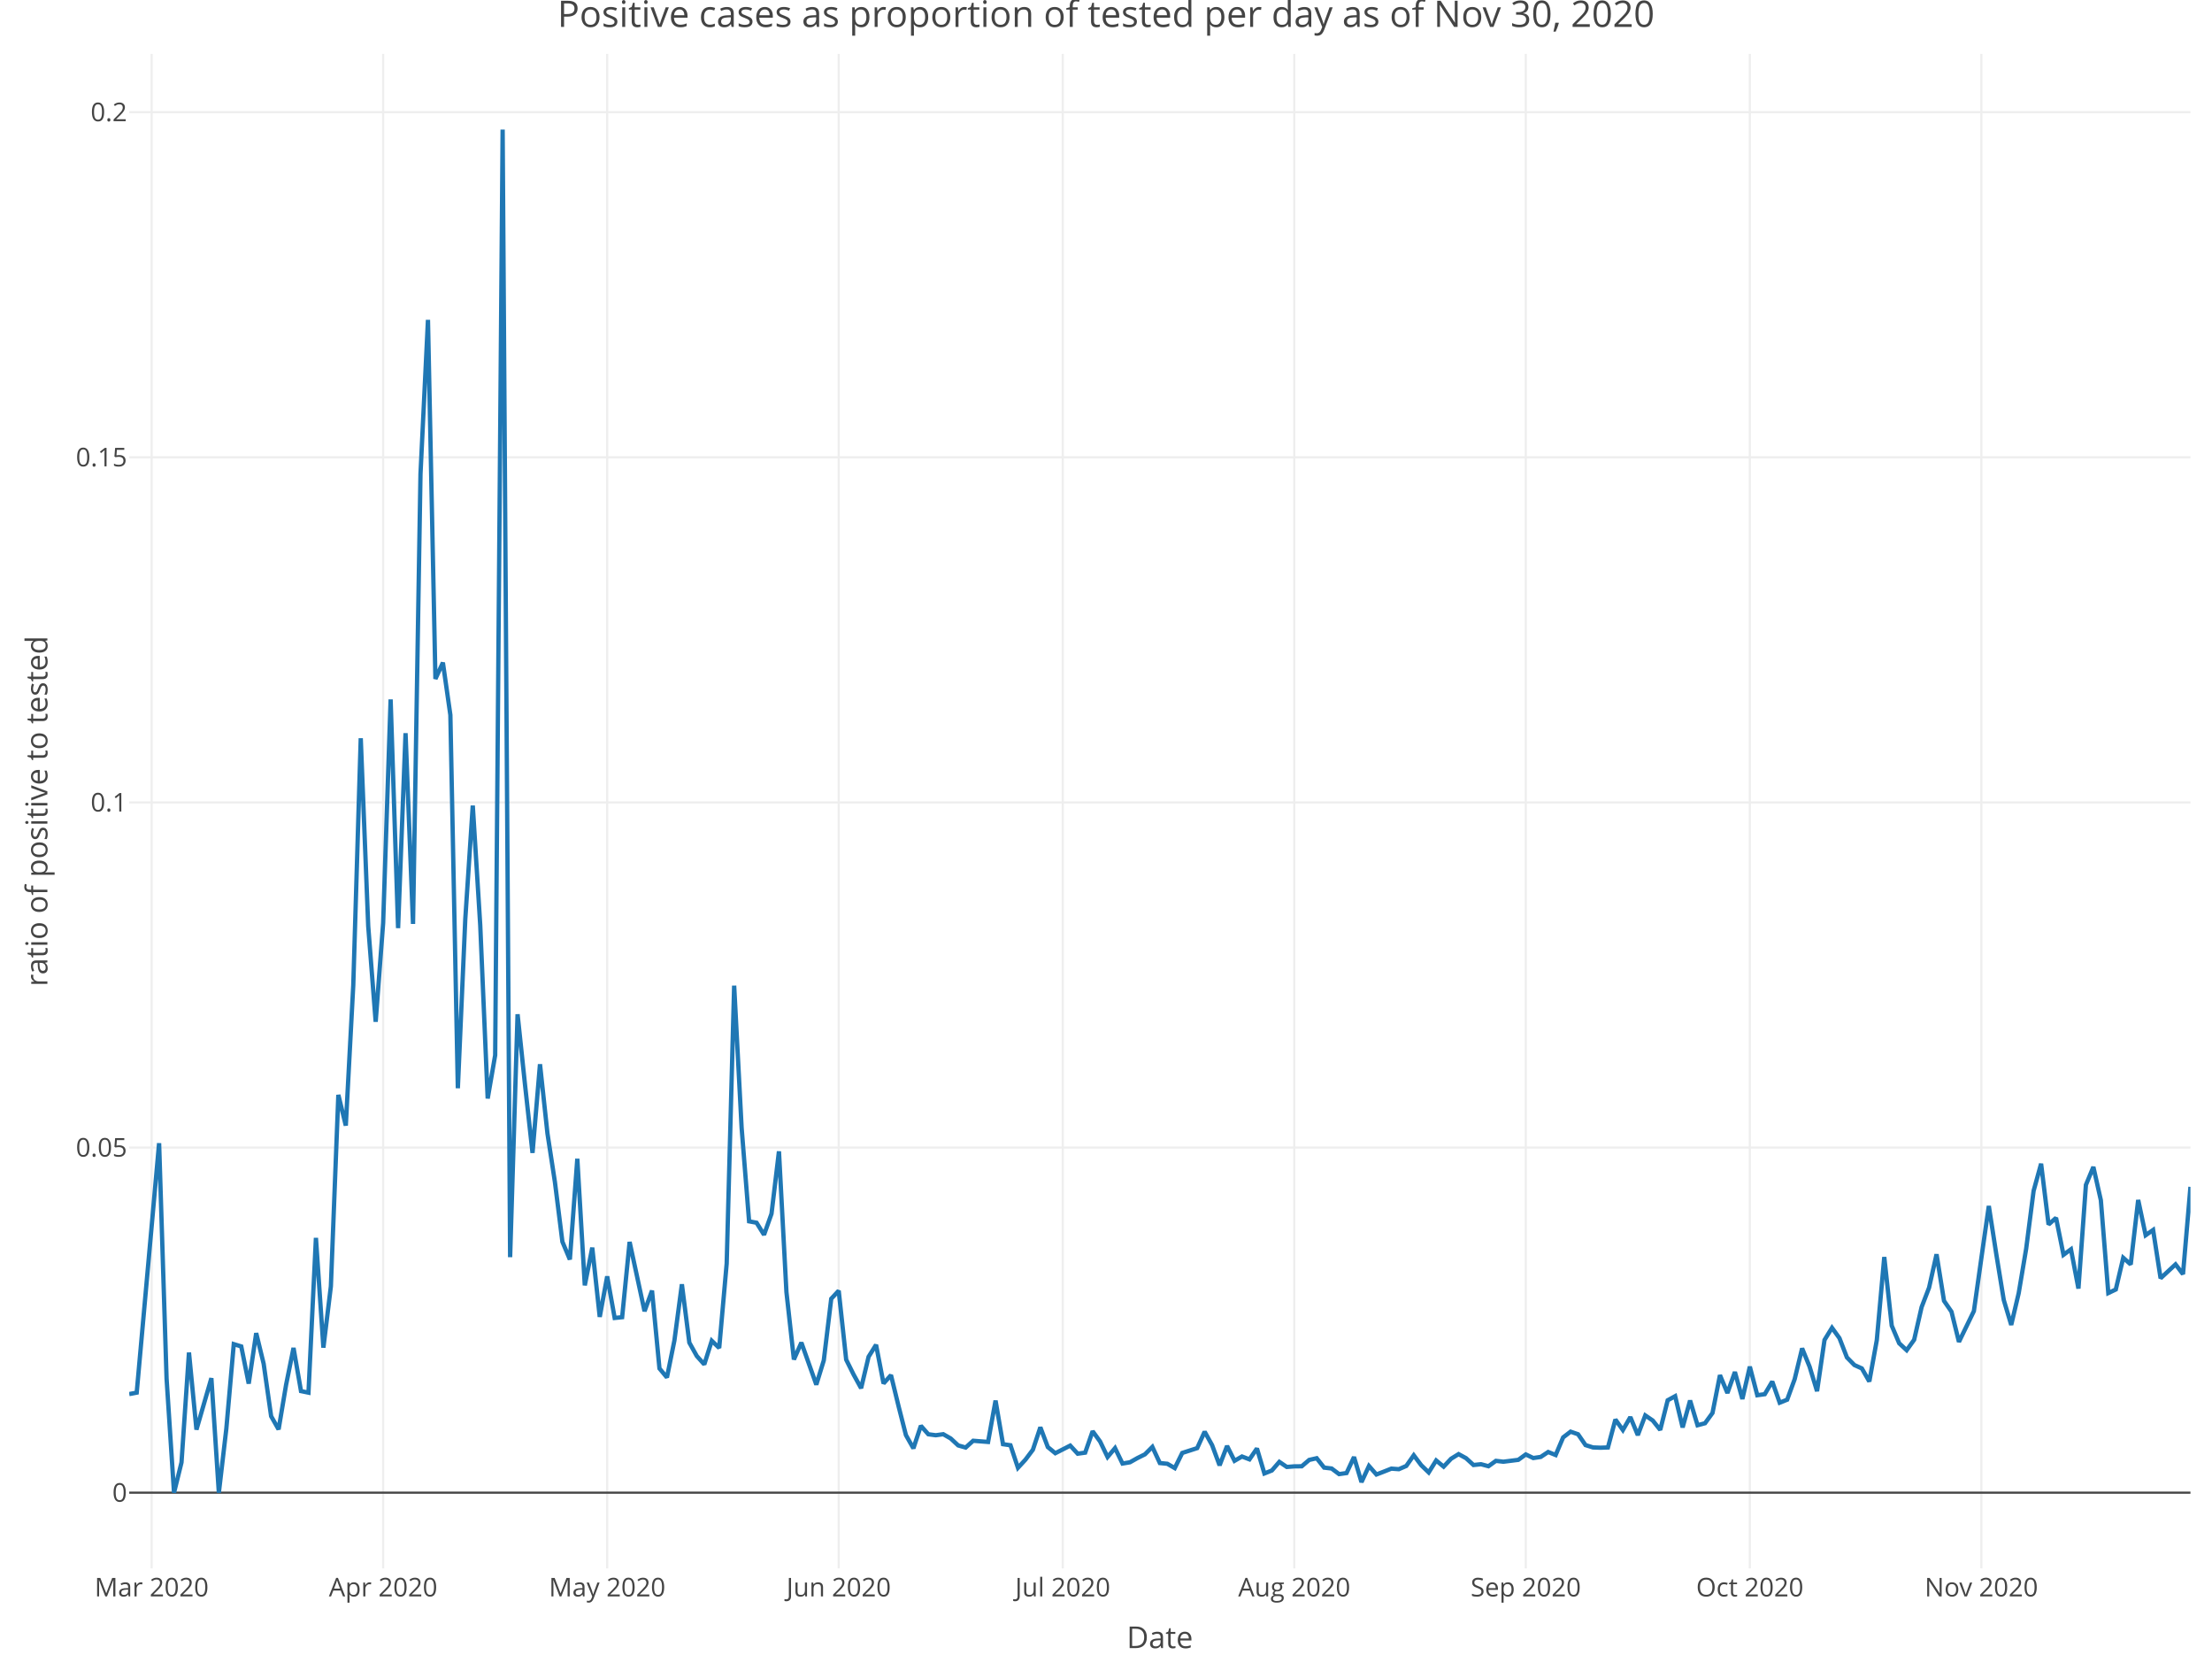
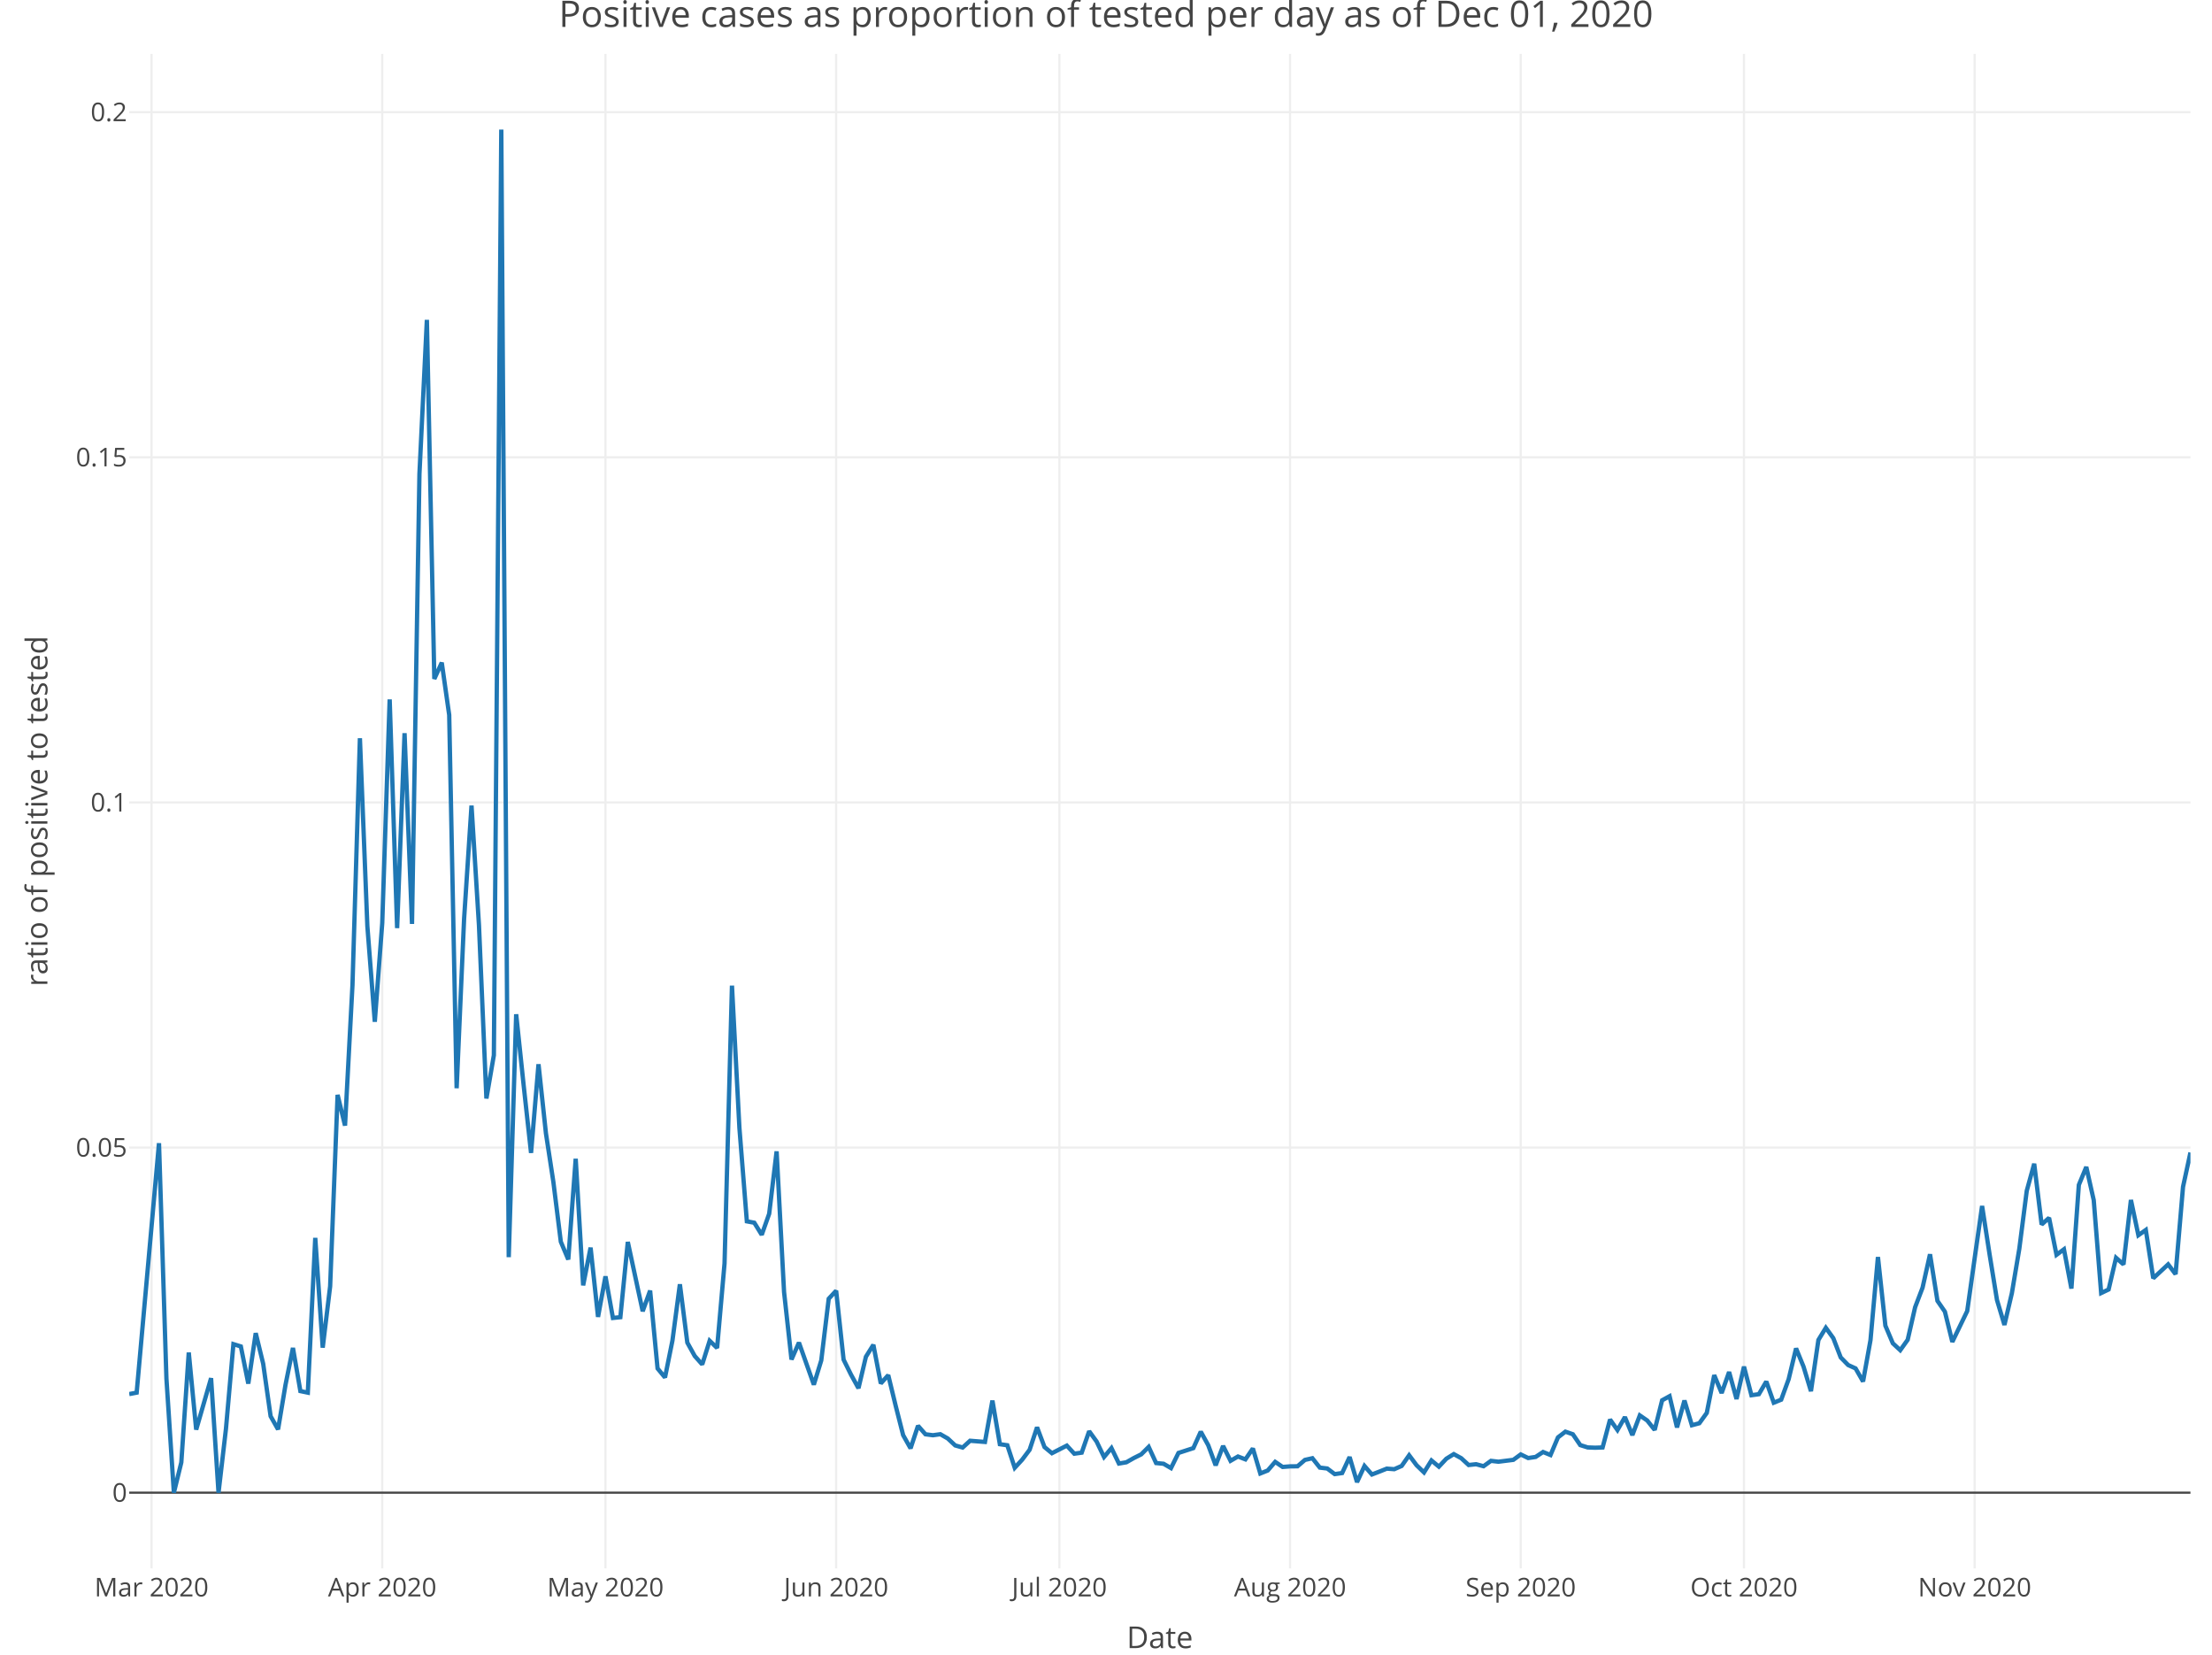
<svg xmlns="http://www.w3.org/2000/svg" class="main-svg" width="1027" height="768" style="" viewBox="0 0 1027 768">
  <rect x="0" y="0" width="1027" height="768" style="fill: rgb(255, 255, 255); fill-opacity: 1;" />
-   <defs id="defs-c85502">
+   <defs id="defs-4f92d8">
    <g class="clips">
-       <clipPath id="clipc85502xyplot" class="plotclip">
+       <clipPath id="clip4f92d8xyplot" class="plotclip">
        <rect width="957" height="703" />
      </clipPath>
-       <clipPath class="axesclip" id="clipc85502x">
+       <clipPath class="axesclip" id="clip4f92d8x">
        <rect x="60" y="0" width="957" height="768" />
      </clipPath>
-       <clipPath class="axesclip" id="clipc85502y">
+       <clipPath class="axesclip" id="clip4f92d8y">
        <rect x="0" y="25" width="1027" height="703" />
      </clipPath>
-       <clipPath class="axesclip" id="clipc85502xy">
+       <clipPath class="axesclip" id="clip4f92d8xy">
        <rect x="60" y="25" width="957" height="703" />
      </clipPath>
    </g>
    <g class="gradients" />
  </defs>
  <g class="bglayer" />
  <g class="layer-below">
    <g class="imagelayer" />
    <g class="shapelayer" />
  </g>
  <g class="cartesianlayer">
    <g class="subplot xy">
      <g class="layer-subplot">
        <g class="shapelayer" />
        <g class="imagelayer" />
      </g>
      <g class="gridlayer">
        <g class="x">
-           <path class="xgrid crisp" transform="translate(70.4,0)" d="M0,25v703" style="stroke: rgb(238, 238, 238); stroke-opacity: 1; stroke-width: 1px;" />
-           <path class="xgrid crisp" transform="translate(177.89,0)" d="M0,25v703" style="stroke: rgb(238, 238, 238); stroke-opacity: 1; stroke-width: 1px;" />
-           <path class="xgrid crisp" transform="translate(281.91,0)" d="M0,25v703" style="stroke: rgb(238, 238, 238); stroke-opacity: 1; stroke-width: 1px;" />
-           <path class="xgrid crisp" transform="translate(389.4,0)" d="M0,25v703" style="stroke: rgb(238, 238, 238); stroke-opacity: 1; stroke-width: 1px;" />
-           <path class="xgrid crisp" transform="translate(493.42,0)" d="M0,25v703" style="stroke: rgb(238, 238, 238); stroke-opacity: 1; stroke-width: 1px;" />
-           <path class="xgrid crisp" transform="translate(600.91,0)" d="M0,25v703" style="stroke: rgb(238, 238, 238); stroke-opacity: 1; stroke-width: 1px;" />
-           <path class="xgrid crisp" transform="translate(708.4,0)" d="M0,25v703" style="stroke: rgb(238, 238, 238); stroke-opacity: 1; stroke-width: 1px;" />
-           <path class="xgrid crisp" transform="translate(812.42,0)" d="M0,25v703" style="stroke: rgb(238, 238, 238); stroke-opacity: 1; stroke-width: 1px;" />
-           <path class="xgrid crisp" transform="translate(919.91,0)" d="M0,25v703" style="stroke: rgb(238, 238, 238); stroke-opacity: 1; stroke-width: 1px;" />
+           <path class="xgrid crisp" transform="translate(70.36,0)" d="M0,25v703" style="stroke: rgb(238, 238, 238); stroke-opacity: 1; stroke-width: 1px;" />
+           <path class="xgrid crisp" transform="translate(177.47,0)" d="M0,25v703" style="stroke: rgb(238, 238, 238); stroke-opacity: 1; stroke-width: 1px;" />
+           <path class="xgrid crisp" transform="translate(281.11,0)" d="M0,25v703" style="stroke: rgb(238, 238, 238); stroke-opacity: 1; stroke-width: 1px;" />
+           <path class="xgrid crisp" transform="translate(388.21,0)" d="M0,25v703" style="stroke: rgb(238, 238, 238); stroke-opacity: 1; stroke-width: 1px;" />
+           <path class="xgrid crisp" transform="translate(491.86,0)" d="M0,25v703" style="stroke: rgb(238, 238, 238); stroke-opacity: 1; stroke-width: 1px;" />
+           <path class="xgrid crisp" transform="translate(598.96,0)" d="M0,25v703" style="stroke: rgb(238, 238, 238); stroke-opacity: 1; stroke-width: 1px;" />
+           <path class="xgrid crisp" transform="translate(706.06,0)" d="M0,25v703" style="stroke: rgb(238, 238, 238); stroke-opacity: 1; stroke-width: 1px;" />
+           <path class="xgrid crisp" transform="translate(809.71,0)" d="M0,25v703" style="stroke: rgb(238, 238, 238); stroke-opacity: 1; stroke-width: 1px;" />
+           <path class="xgrid crisp" transform="translate(916.81,0)" d="M0,25v703" style="stroke: rgb(238, 238, 238); stroke-opacity: 1; stroke-width: 1px;" />
        </g>
        <g class="y">
          <path class="ygrid crisp" transform="translate(0,532.65)" d="M60,0h957" style="stroke: rgb(238, 238, 238); stroke-opacity: 1; stroke-width: 1px;" />
          <path class="ygrid crisp" transform="translate(0,372.46)" d="M60,0h957" style="stroke: rgb(238, 238, 238); stroke-opacity: 1; stroke-width: 1px;" />
          <path class="ygrid crisp" transform="translate(0,212.26)" d="M60,0h957" style="stroke: rgb(238, 238, 238); stroke-opacity: 1; stroke-width: 1px;" />
          <path class="ygrid crisp" transform="translate(0,52.06)" d="M60,0h957" style="stroke: rgb(238, 238, 238); stroke-opacity: 1; stroke-width: 1px;" />
        </g>
      </g>
      <g class="zerolinelayer">
        <path class="yzl zl crisp" transform="translate(0,692.85)" d="M60,0h957" style="stroke: rgb(68, 68, 68); stroke-opacity: 1; stroke-width: 1px;" />
      </g>
      <path class="xlines-below" />
      <path class="ylines-below" />
      <g class="overlines-below" />
      <g class="xaxislayer-below" />
      <g class="yaxislayer-below" />
      <g class="overaxes-below" />
-       <g class="plot" transform="translate(60, 25)" clip-path="url('#clipc85502xyplot')">
+       <g class="plot" transform="translate(60, 25)" clip-path="url('#clip4f92d8xyplot')">
        <g class="scatterlayer mlayer">
-           <g class="trace scatter tracee9e646" style="stroke-miterlimit: 2; opacity: 1;">
+           <g class="trace scatter trace5f0cb1" style="stroke-miterlimit: 2; opacity: 1;">
            <g class="fills" />
            <g class="errorbars" />
            <g class="lines">
-               <path class="js-line" d="M0,622.08L3.47,621.42L13.87,505.63L17.34,614.89L20.8,667.85L24.27,653.8L27.74,602.8L31.21,638.59L38.14,614.7L41.61,667.85L45.08,638.18L48.54,598.9L52.01,599.97L55.48,617.23L58.95,593.79L62.41,608L65.88,632.36L69.35,638.47L72.82,617.81L76.28,600.66L79.75,620.7L83.22,621.42L86.68,549.58L90.15,600.54L93.62,572.07L97.09,483.2L100.55,497.46L104.02,432.27L107.49,317.67L110.96,404.9L114.42,449.29L117.89,403.44L121.36,299.64L124.83,405.8L128.29,315.31L131.76,403.85L135.23,194.99L138.7,123.47L142.16,290.13L145.63,282.57L149.1,306.88L152.57,480.13L156.03,401.54L159.5,348.91L162.97,404.5L166.43,484.89L169.9,464.79L173.37,35.15L176.84,558.54L180.3,445.78L183.77,478.64L187.24,510.14L190.71,468.98L194.17,501.07L197.64,523.68L201.11,551.37L204.58,559.61L208.04,512.85L211.51,571.63L214.98,554.1L218.45,586.26L221.91,567.44L225.38,586.75L228.85,586.4L232.32,551.47L239.25,583.63L242.72,574.06L246.18,610.19L249.65,614.38L253.12,597.21L256.59,571.12L260.05,598.21L263.52,604.43L266.99,608.32L270.46,597.34L273.92,600.68L277.39,561.46L280.86,432.5L284.33,498.58L287.79,541.9L291.26,542.55L294.73,548.15L298.2,538.38L301.66,509.42L305.13,574.73L308.6,606.03L312.07,598.19L319,617.71L322.47,606.46L325.93,577.83L329.4,574.11L332.87,606.1L336.34,613.07L339.8,619.36L343.27,604.76L346.74,599.22L350.21,617.15L353.67,613.3L357.14,627.52L360.61,641.13L364.08,647.27L367.54,636.81L371.01,640.74L374.48,641.19L377.95,640.71L381.41,642.7L384.88,645.92L388.35,646.9L391.82,643.75L398.75,644.3L402.22,625.1L405.68,645.35L409.15,645.84L412.62,656.3L416.09,652.54L419.55,647.93L423.02,637.5L426.49,646.68L429.96,649.53L436.89,646L440.36,649.76L443.83,649.27L447.29,639.33L450.76,644.1L454.23,651.29L457.7,647.16L461.16,654.33L464.63,653.74L468.1,651.78L471.57,650.06L475.03,646.61L478.5,654.1L481.97,654.43L485.43,656.44L488.9,649.41L495.84,647.17L499.3,639.54L502.77,645.81L506.24,655.16L509.71,646.16L513.17,653.06L516.64,651.06L520.11,652.39L523.58,647.33L527.04,658.93L530.51,657.55L533.98,653.55L537.45,655.91L540.91,655.64L544.38,655.6L547.85,652.64L551.32,651.86L554.78,656.22L558.25,656.63L561.72,659.23L565.18,658.74L568.65,651.31L572.12,662.95L575.59,655.46L579.05,659.41L582.52,658.07L585.99,656.69L589.46,656.95L592.92,655.44L596.39,650.49L599.86,655.11L603.33,658.45L606.79,652.9L610.26,655.77L613.73,652.09L617.2,649.95L620.66,651.84L624.13,655.01L627.6,654.64L631.07,655.57L634.53,653.08L638,653.48L644.93,652.61L648.4,650.1L651.87,651.77L655.34,651.26L658.8,648.97L662.27,650.37L665.74,642.19L669.21,639.53L672.67,640.73L676.14,645.77L679.61,646.85L683.08,646.98L686.54,646.86L690.01,633.9L693.48,638.78L696.95,632.76L700.41,641.13L703.88,631.99L707.35,634.36L710.82,638.71L714.28,624.97L717.75,623.07L721.22,637.56L724.68,625.07L728.15,636.55L731.62,635.62L735.09,630.84L738.55,613.3L742.02,621.6L745.49,611.84L748.96,624.37L752.42,609.35L755.89,622.62L759.36,622.13L762.83,616.26L766.29,626.08L769.76,624.69L773.23,615.19L776.7,600.87L780.16,609.34L783.63,620.74L787.1,596.96L790.57,591.32L794.03,596.12L797.5,605.07L800.97,608.61L804.43,610.18L807.9,616.24L811.37,597.06L814.84,558.47L818.3,590.32L821.77,598.51L825.24,601.72L828.71,596.88L832.17,581.74L835.64,572.69L839.11,557.19L842.58,578.81L846.04,583.84L849.51,597.85L856.45,583.55L859.91,559.02L863.38,534.77L866.85,557.15L870.32,578.42L873.78,589.98L877.25,575.25L880.72,554.62L884.18,527.74L887.65,515.16L891.12,543.38L894.59,540.29L898.05,557.44L901.52,554.88L904.99,573.11L908.46,525L911.92,516.66L915.39,532.08L918.86,575.19L922.33,573.54L925.79,558.83L929.26,561.9L932.73,531.98L936.2,548.35L939.66,545.91L943.13,568.32L950.07,561.88L953.53,566.43L957,525.89" style="vector-effect: non-scaling-stroke; fill: none; stroke: rgb(31, 119, 180); stroke-opacity: 1; stroke-width: 2px; opacity: 1;" />
+               <path class="js-line" d="M0,622.08L3.45,621.42L13.82,505.63L17.27,614.89L20.73,667.85L24.18,653.8L27.64,602.8L31.09,638.59L38,614.7L41.46,667.85L44.91,638.18L48.37,598.9L51.82,599.97L55.28,617.23L58.73,593.79L62.19,608L65.64,632.36L69.1,638.47L72.55,617.81L76.01,600.66L79.46,620.7L82.92,621.42L86.37,549.58L89.83,600.54L93.28,572.07L96.74,483.2L100.19,497.46L103.65,432.27L107.1,317.67L110.56,404.9L114.01,449.29L117.47,403.44L120.92,299.64L124.38,405.8L127.83,315.31L131.29,403.85L134.74,194.99L138.19,123.47L141.65,290.13L145.1,282.57L148.56,306.88L152.01,480.13L155.47,401.54L158.92,348.91L162.38,404.5L165.83,484.89L169.29,464.79L172.74,35.15L176.2,558.54L179.65,445.78L183.11,478.64L186.56,510.14L190.02,468.98L193.47,501.07L196.93,523.68L200.38,551.37L203.84,559.61L207.29,512.85L210.75,571.63L214.2,554.1L217.66,586.26L221.11,567.44L224.57,586.75L228.02,586.4L231.48,551.47L238.39,583.63L241.84,574.06L245.3,610.19L248.75,614.38L252.21,597.21L255.66,571.12L259.12,598.21L262.57,604.43L266.03,608.32L269.48,597.34L272.94,600.68L276.39,561.46L279.84,432.5L283.3,498.58L286.75,541.9L290.21,542.55L293.66,548.15L297.12,538.38L300.57,509.42L304.03,574.73L307.48,606.03L310.94,598.19L317.85,617.71L321.3,606.46L324.76,577.83L328.21,574.11L331.67,606.1L335.12,613.07L338.58,619.36L342.03,604.76L345.49,599.22L348.94,617.15L352.4,613.3L355.85,627.52L359.31,641.13L362.76,647.27L366.22,636.81L369.67,640.74L373.13,641.19L376.58,640.71L380.04,642.7L383.49,645.92L386.95,646.9L390.4,643.75L397.31,644.3L400.77,625.1L404.22,645.35L407.68,645.84L411.13,656.3L414.58,652.54L418.04,647.93L421.49,637.5L424.95,646.68L428.4,649.53L435.31,646L438.77,649.76L442.22,649.27L445.68,639.33L449.13,644.1L452.59,651.29L456.04,647.16L459.5,654.33L462.95,653.74L466.41,651.78L469.86,650.06L473.32,646.61L476.77,654.1L480.23,654.43L483.68,656.44L487.14,649.41L494.05,647.17L497.5,639.54L500.96,645.81L504.41,655.16L507.87,646.16L511.32,653.06L514.78,651.06L518.23,652.39L521.69,647.33L525.14,658.93L528.6,657.55L532.05,653.55L535.51,655.91L538.96,655.64L542.42,655.6L545.87,652.64L549.32,651.86L552.78,656.22L556.23,656.63L559.69,659.23L563.14,658.74L566.6,651.31L570.05,662.95L573.51,655.46L576.96,659.41L580.42,658.07L583.87,656.69L587.33,656.95L590.78,655.44L594.24,650.49L597.69,655.11L601.15,658.45L604.6,652.9L608.06,655.77L611.51,652.09L614.97,649.95L618.42,651.84L621.88,655.01L625.33,654.64L628.79,655.57L632.24,653.08L635.7,653.48L642.61,652.61L646.06,650.1L649.52,651.77L652.97,651.26L656.43,648.97L659.88,650.37L663.34,642.19L666.79,639.53L670.25,640.73L673.7,645.77L677.16,646.85L680.61,646.98L684.06,646.86L687.52,633.9L690.97,638.78L694.43,632.76L697.88,641.13L701.34,631.99L704.79,634.36L708.25,638.71L711.7,624.97L715.16,623.07L718.61,637.56L722.07,625.07L725.52,636.55L728.98,635.62L732.43,630.84L735.89,613.3L739.34,621.6L742.8,611.84L746.25,624.37L749.71,609.35L753.16,622.62L756.62,622.13L760.07,616.26L763.53,626.08L766.98,624.69L770.44,615.19L773.89,600.87L777.35,609.34L780.8,620.74L784.26,596.96L787.71,591.32L791.17,596.12L794.62,605.07L798.08,608.61L801.53,610.18L804.99,616.24L808.44,597.06L811.9,558.47L815.35,590.32L818.81,598.51L822.26,601.72L825.71,596.88L829.17,581.74L832.62,572.69L836.08,557.19L839.53,578.81L842.99,583.84L846.44,597.85L853.35,583.55L856.81,559.02L860.26,534.77L863.72,557.15L867.17,578.42L870.63,589.98L874.08,575.25L877.54,554.62L880.99,527.74L884.45,515.16L887.9,543.38L891.36,540.29L894.81,557.44L898.27,554.88L901.72,573.11L905.18,525L908.63,516.66L912.09,532.08L915.54,575.19L919,573.54L922.45,558.83L925.91,561.9L929.36,531.98L932.82,548.35L936.27,545.91L939.73,568.32L946.64,561.88L950.09,566.43L953.55,525.89L957,509.97" style="vector-effect: non-scaling-stroke; fill: none; stroke: rgb(31, 119, 180); stroke-opacity: 1; stroke-width: 2px; opacity: 1;" />
            </g>
            <g class="points" />
            <g class="text" />
          </g>
        </g>
      </g>
      <g class="overplot" />
      <path class="xlines-above crisp" d="M0,0" style="fill: none;" />
      <path class="ylines-above crisp" d="M0,0" style="fill: none;" />
      <g class="overlines-above" />
      <g class="xaxislayer-above">
        <g class="xtick">
-           <text text-anchor="middle" x="0" y="741" transform="translate(70.4,0)" style="font-family: 'Open Sans', verdana, arial, sans-serif; font-size: 12px; fill: rgb(68, 68, 68); fill-opacity: 1; white-space: pre;">Mar 2020</text>
+           <text text-anchor="middle" x="0" y="741" transform="translate(70.36,0)" style="font-family: 'Open Sans', verdana, arial, sans-serif; font-size: 12px; fill: rgb(68, 68, 68); fill-opacity: 1; white-space: pre;">Mar 2020</text>
        </g>
        <g class="xtick">
-           <text text-anchor="middle" x="0" y="741" transform="translate(177.89,0)" style="font-family: 'Open Sans', verdana, arial, sans-serif; font-size: 12px; fill: rgb(68, 68, 68); fill-opacity: 1; white-space: pre;">Apr 2020</text>
+           <text text-anchor="middle" x="0" y="741" transform="translate(177.47,0)" style="font-family: 'Open Sans', verdana, arial, sans-serif; font-size: 12px; fill: rgb(68, 68, 68); fill-opacity: 1; white-space: pre;">Apr 2020</text>
        </g>
        <g class="xtick">
-           <text text-anchor="middle" x="0" y="741" transform="translate(281.91,0)" style="font-family: 'Open Sans', verdana, arial, sans-serif; font-size: 12px; fill: rgb(68, 68, 68); fill-opacity: 1; white-space: pre;">May 2020</text>
+           <text text-anchor="middle" x="0" y="741" transform="translate(281.11,0)" style="font-family: 'Open Sans', verdana, arial, sans-serif; font-size: 12px; fill: rgb(68, 68, 68); fill-opacity: 1; white-space: pre;">May 2020</text>
        </g>
        <g class="xtick">
-           <text text-anchor="middle" x="0" y="741" transform="translate(389.4,0)" style="font-family: 'Open Sans', verdana, arial, sans-serif; font-size: 12px; fill: rgb(68, 68, 68); fill-opacity: 1; white-space: pre;">Jun 2020</text>
+           <text text-anchor="middle" x="0" y="741" transform="translate(388.21,0)" style="font-family: 'Open Sans', verdana, arial, sans-serif; font-size: 12px; fill: rgb(68, 68, 68); fill-opacity: 1; white-space: pre;">Jun 2020</text>
        </g>
        <g class="xtick">
-           <text text-anchor="middle" x="0" y="741" transform="translate(493.42,0)" style="font-family: 'Open Sans', verdana, arial, sans-serif; font-size: 12px; fill: rgb(68, 68, 68); fill-opacity: 1; white-space: pre;">Jul 2020</text>
+           <text text-anchor="middle" x="0" y="741" transform="translate(491.86,0)" style="font-family: 'Open Sans', verdana, arial, sans-serif; font-size: 12px; fill: rgb(68, 68, 68); fill-opacity: 1; white-space: pre;">Jul 2020</text>
        </g>
        <g class="xtick">
-           <text text-anchor="middle" x="0" y="741" transform="translate(600.91,0)" style="font-family: 'Open Sans', verdana, arial, sans-serif; font-size: 12px; fill: rgb(68, 68, 68); fill-opacity: 1; white-space: pre;">Aug 2020</text>
+           <text text-anchor="middle" x="0" y="741" transform="translate(598.96,0)" style="font-family: 'Open Sans', verdana, arial, sans-serif; font-size: 12px; fill: rgb(68, 68, 68); fill-opacity: 1; white-space: pre;">Aug 2020</text>
        </g>
        <g class="xtick">
-           <text text-anchor="middle" x="0" y="741" transform="translate(708.4,0)" style="font-family: 'Open Sans', verdana, arial, sans-serif; font-size: 12px; fill: rgb(68, 68, 68); fill-opacity: 1; white-space: pre;">Sep 2020</text>
+           <text text-anchor="middle" x="0" y="741" transform="translate(706.06,0)" style="font-family: 'Open Sans', verdana, arial, sans-serif; font-size: 12px; fill: rgb(68, 68, 68); fill-opacity: 1; white-space: pre;">Sep 2020</text>
        </g>
        <g class="xtick">
-           <text text-anchor="middle" x="0" y="741" transform="translate(812.42,0)" style="font-family: 'Open Sans', verdana, arial, sans-serif; font-size: 12px; fill: rgb(68, 68, 68); fill-opacity: 1; white-space: pre;">Oct 2020</text>
+           <text text-anchor="middle" x="0" y="741" transform="translate(809.71,0)" style="font-family: 'Open Sans', verdana, arial, sans-serif; font-size: 12px; fill: rgb(68, 68, 68); fill-opacity: 1; white-space: pre;">Oct 2020</text>
        </g>
        <g class="xtick">
-           <text text-anchor="middle" x="0" y="741" transform="translate(919.91,0)" style="font-family: 'Open Sans', verdana, arial, sans-serif; font-size: 12px; fill: rgb(68, 68, 68); fill-opacity: 1; white-space: pre;">Nov 2020</text>
+           <text text-anchor="middle" x="0" y="741" transform="translate(916.81,0)" style="font-family: 'Open Sans', verdana, arial, sans-serif; font-size: 12px; fill: rgb(68, 68, 68); fill-opacity: 1; white-space: pre;">Nov 2020</text>
        </g>
      </g>
      <g class="yaxislayer-above">
        <g class="ytick">
          <text text-anchor="end" x="59" y="4.2" transform="translate(0,692.85)" style="font-family: 'Open Sans', verdana, arial, sans-serif; font-size: 12px; fill: rgb(68, 68, 68); fill-opacity: 1; white-space: pre;">0</text>
        </g>
        <g class="ytick">
          <text text-anchor="end" x="59" y="4.2" transform="translate(0,532.65)" style="font-family: 'Open Sans', verdana, arial, sans-serif; font-size: 12px; fill: rgb(68, 68, 68); fill-opacity: 1; white-space: pre;">0.05</text>
        </g>
        <g class="ytick">
          <text text-anchor="end" x="59" y="4.2" transform="translate(0,372.46)" style="font-family: 'Open Sans', verdana, arial, sans-serif; font-size: 12px; fill: rgb(68, 68, 68); fill-opacity: 1; white-space: pre;">0.1</text>
        </g>
        <g class="ytick">
          <text text-anchor="end" x="59" y="4.2" transform="translate(0,212.26)" style="font-family: 'Open Sans', verdana, arial, sans-serif; font-size: 12px; fill: rgb(68, 68, 68); fill-opacity: 1; white-space: pre;">0.15</text>
        </g>
        <g class="ytick">
          <text text-anchor="end" x="59" y="4.2" transform="translate(0,52.06)" style="font-family: 'Open Sans', verdana, arial, sans-serif; font-size: 12px; fill: rgb(68, 68, 68); fill-opacity: 1; white-space: pre;">0.2</text>
        </g>
      </g>
      <g class="overaxes-above" />
    </g>
  </g>
  <g class="polarlayer" />
  <g class="ternarylayer" />
  <g class="geolayer" />
  <g class="funnelarealayer" />
  <g class="pielayer" />
  <g class="treemaplayer" />
  <g class="sunburstlayer" />
  <g class="glimages" />
-   <defs id="topdefs-c85502">
+   <defs id="topdefs-4f92d8">
    <g class="clips" />
  </defs>
  <g class="layer-above">
    <g class="imagelayer" />
    <g class="shapelayer" />
  </g>
  <g class="infolayer">
    <g class="g-gtitle">
-       <text class="gtitle" x="513.5" y="12.5" text-anchor="middle" dy="0em" style="font-family: 'Open Sans', verdana, arial, sans-serif; font-size: 17px; fill: rgb(68, 68, 68); opacity: 1; font-weight: normal; white-space: pre;">Positive cases as proportion of tested per day as of Nov 30, 2020</text>
+       <text class="gtitle" x="513.5" y="12.5" text-anchor="middle" dy="0em" style="font-family: 'Open Sans', verdana, arial, sans-serif; font-size: 17px; fill: rgb(68, 68, 68); opacity: 1; font-weight: normal; white-space: pre;">Positive cases as proportion of tested per day as of Dec 01, 2020</text>
    </g>
    <g class="g-xtitle" transform="translate(0,-15)">
      <text class="xtitle" x="538.5" y="780" text-anchor="middle" style="font-family: 'Open Sans', verdana, arial, sans-serif; font-size: 14px; fill: rgb(68, 68, 68); opacity: 1; font-weight: normal; white-space: pre;">Date</text>
    </g>
    <g class="g-ytitle">
      <text class="ytitle" transform="rotate(-90,22,376.5)" x="22" y="376.5" text-anchor="middle" style="font-family: 'Open Sans', verdana, arial, sans-serif; font-size: 14px; fill: rgb(68, 68, 68); opacity: 1; font-weight: normal; white-space: pre;">ratio of positive to tested</text>
    </g>
  </g>
</svg>
